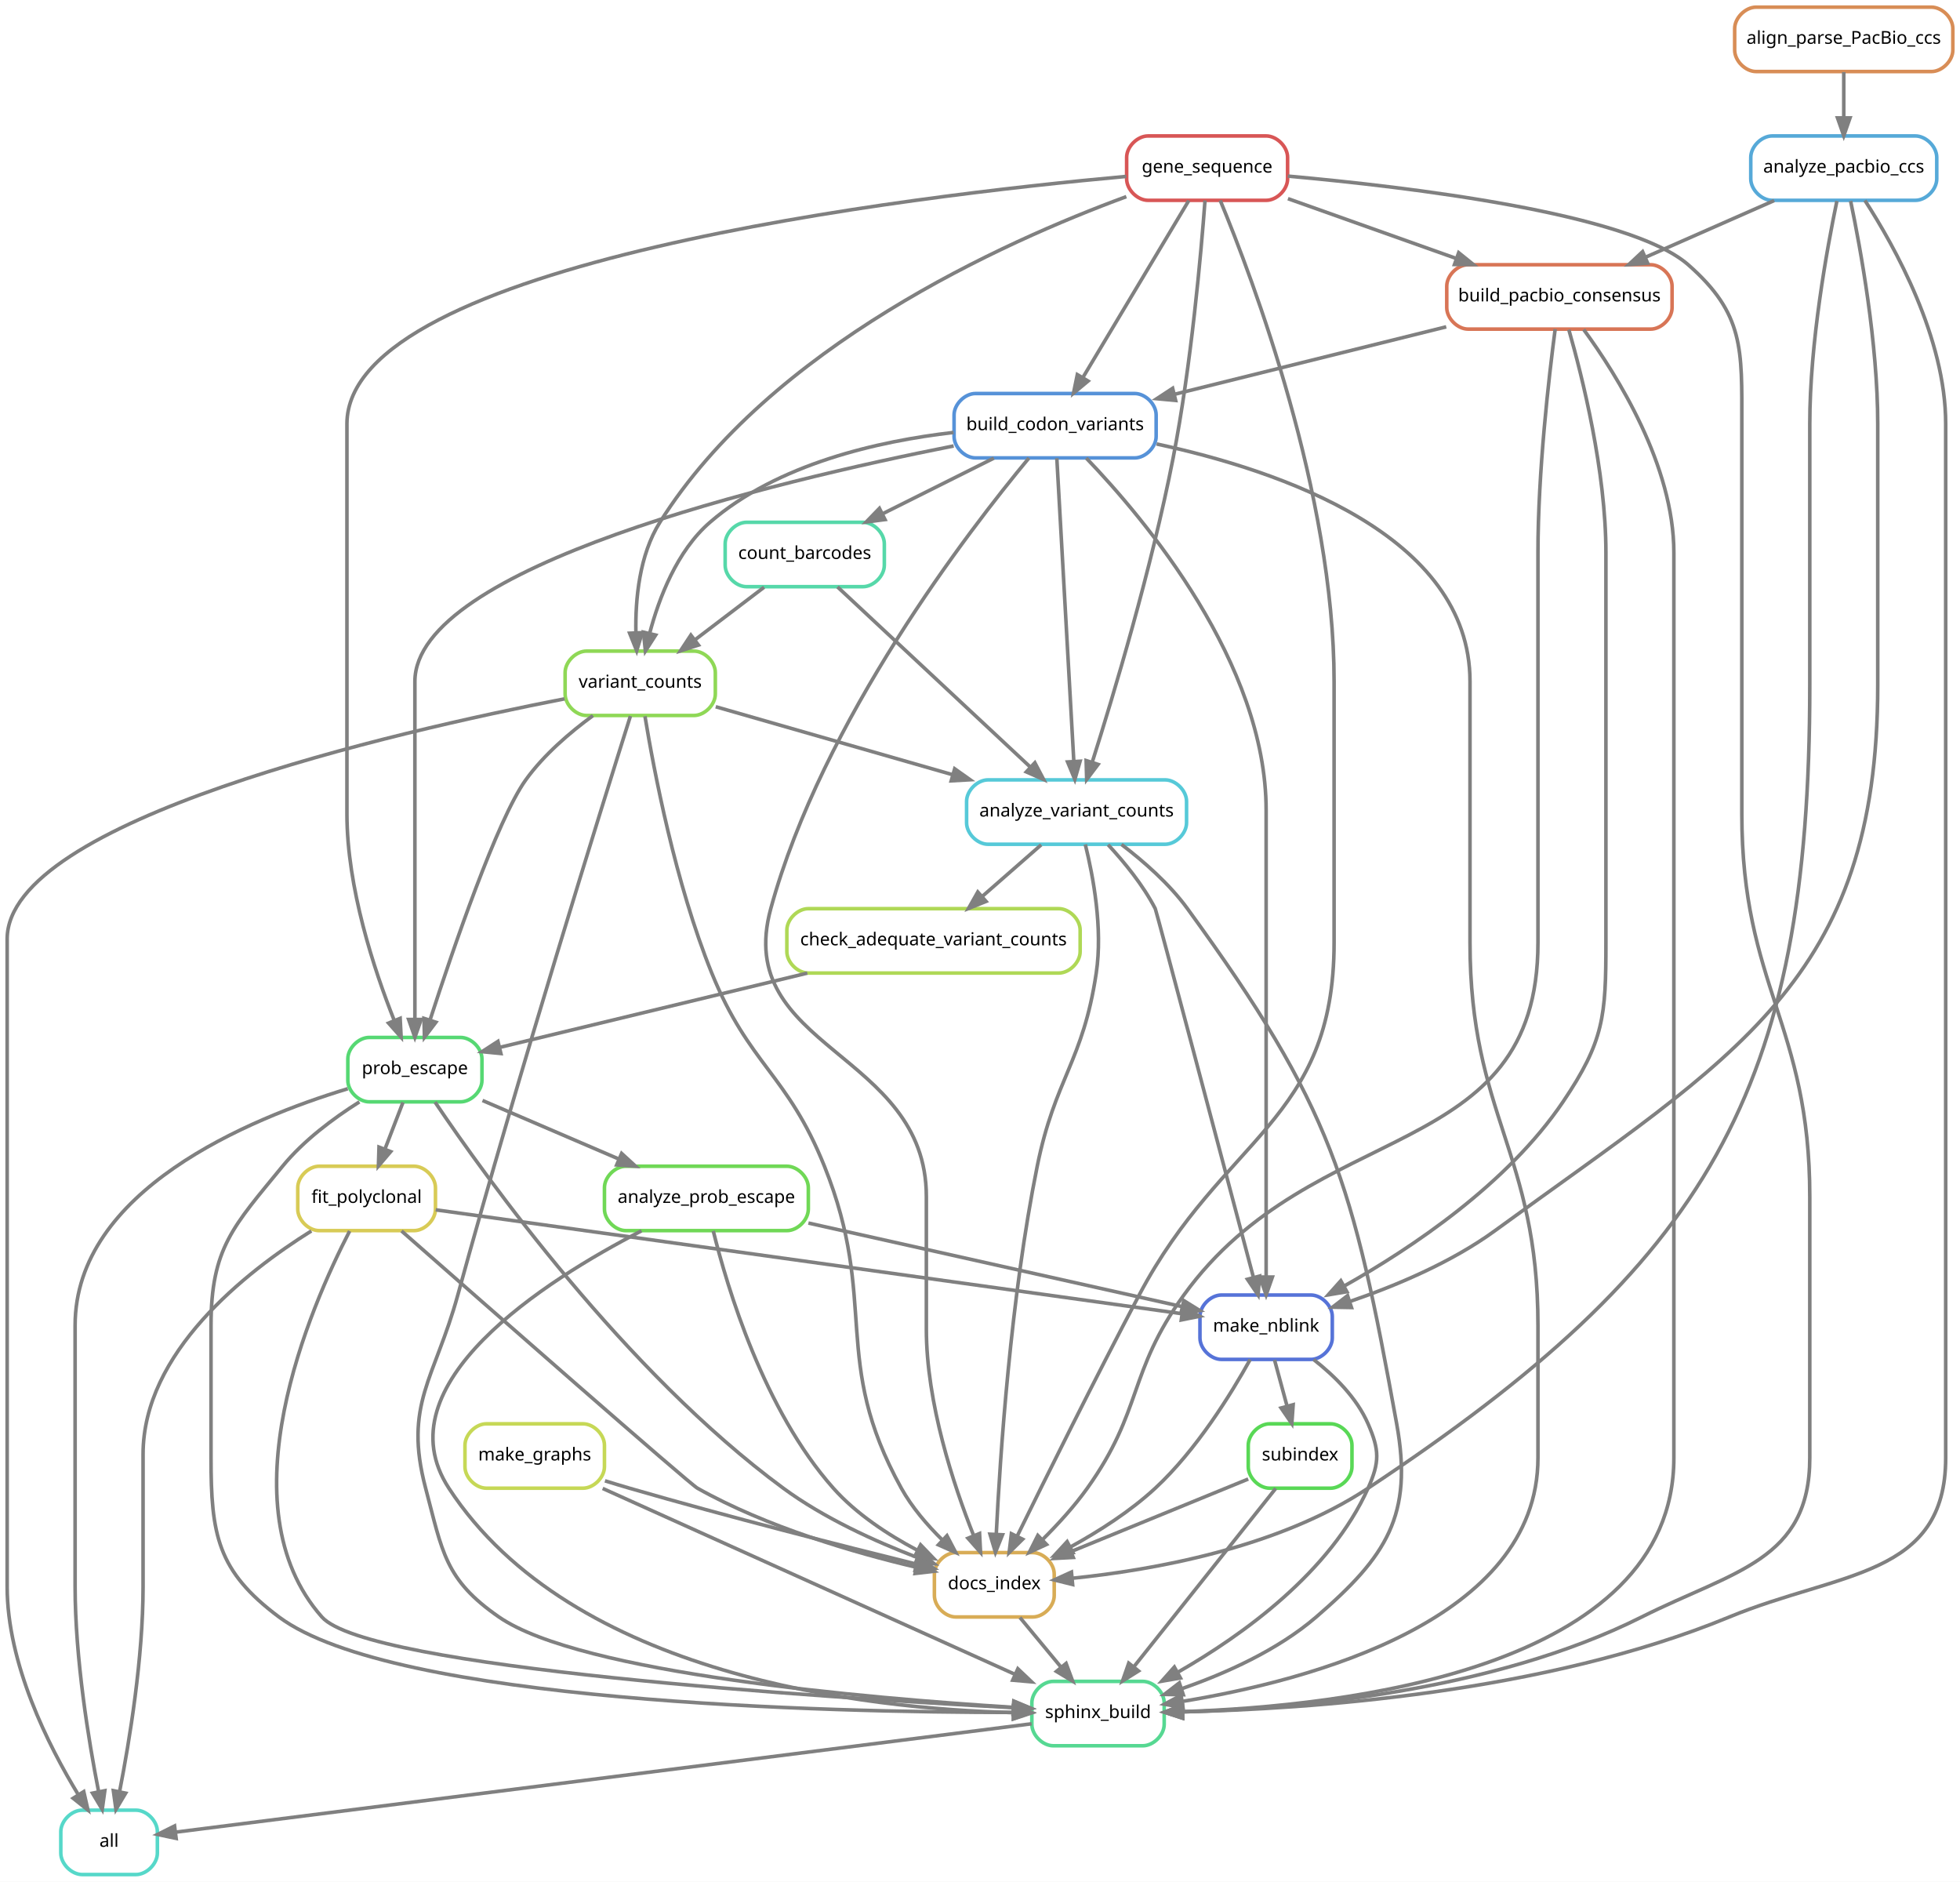
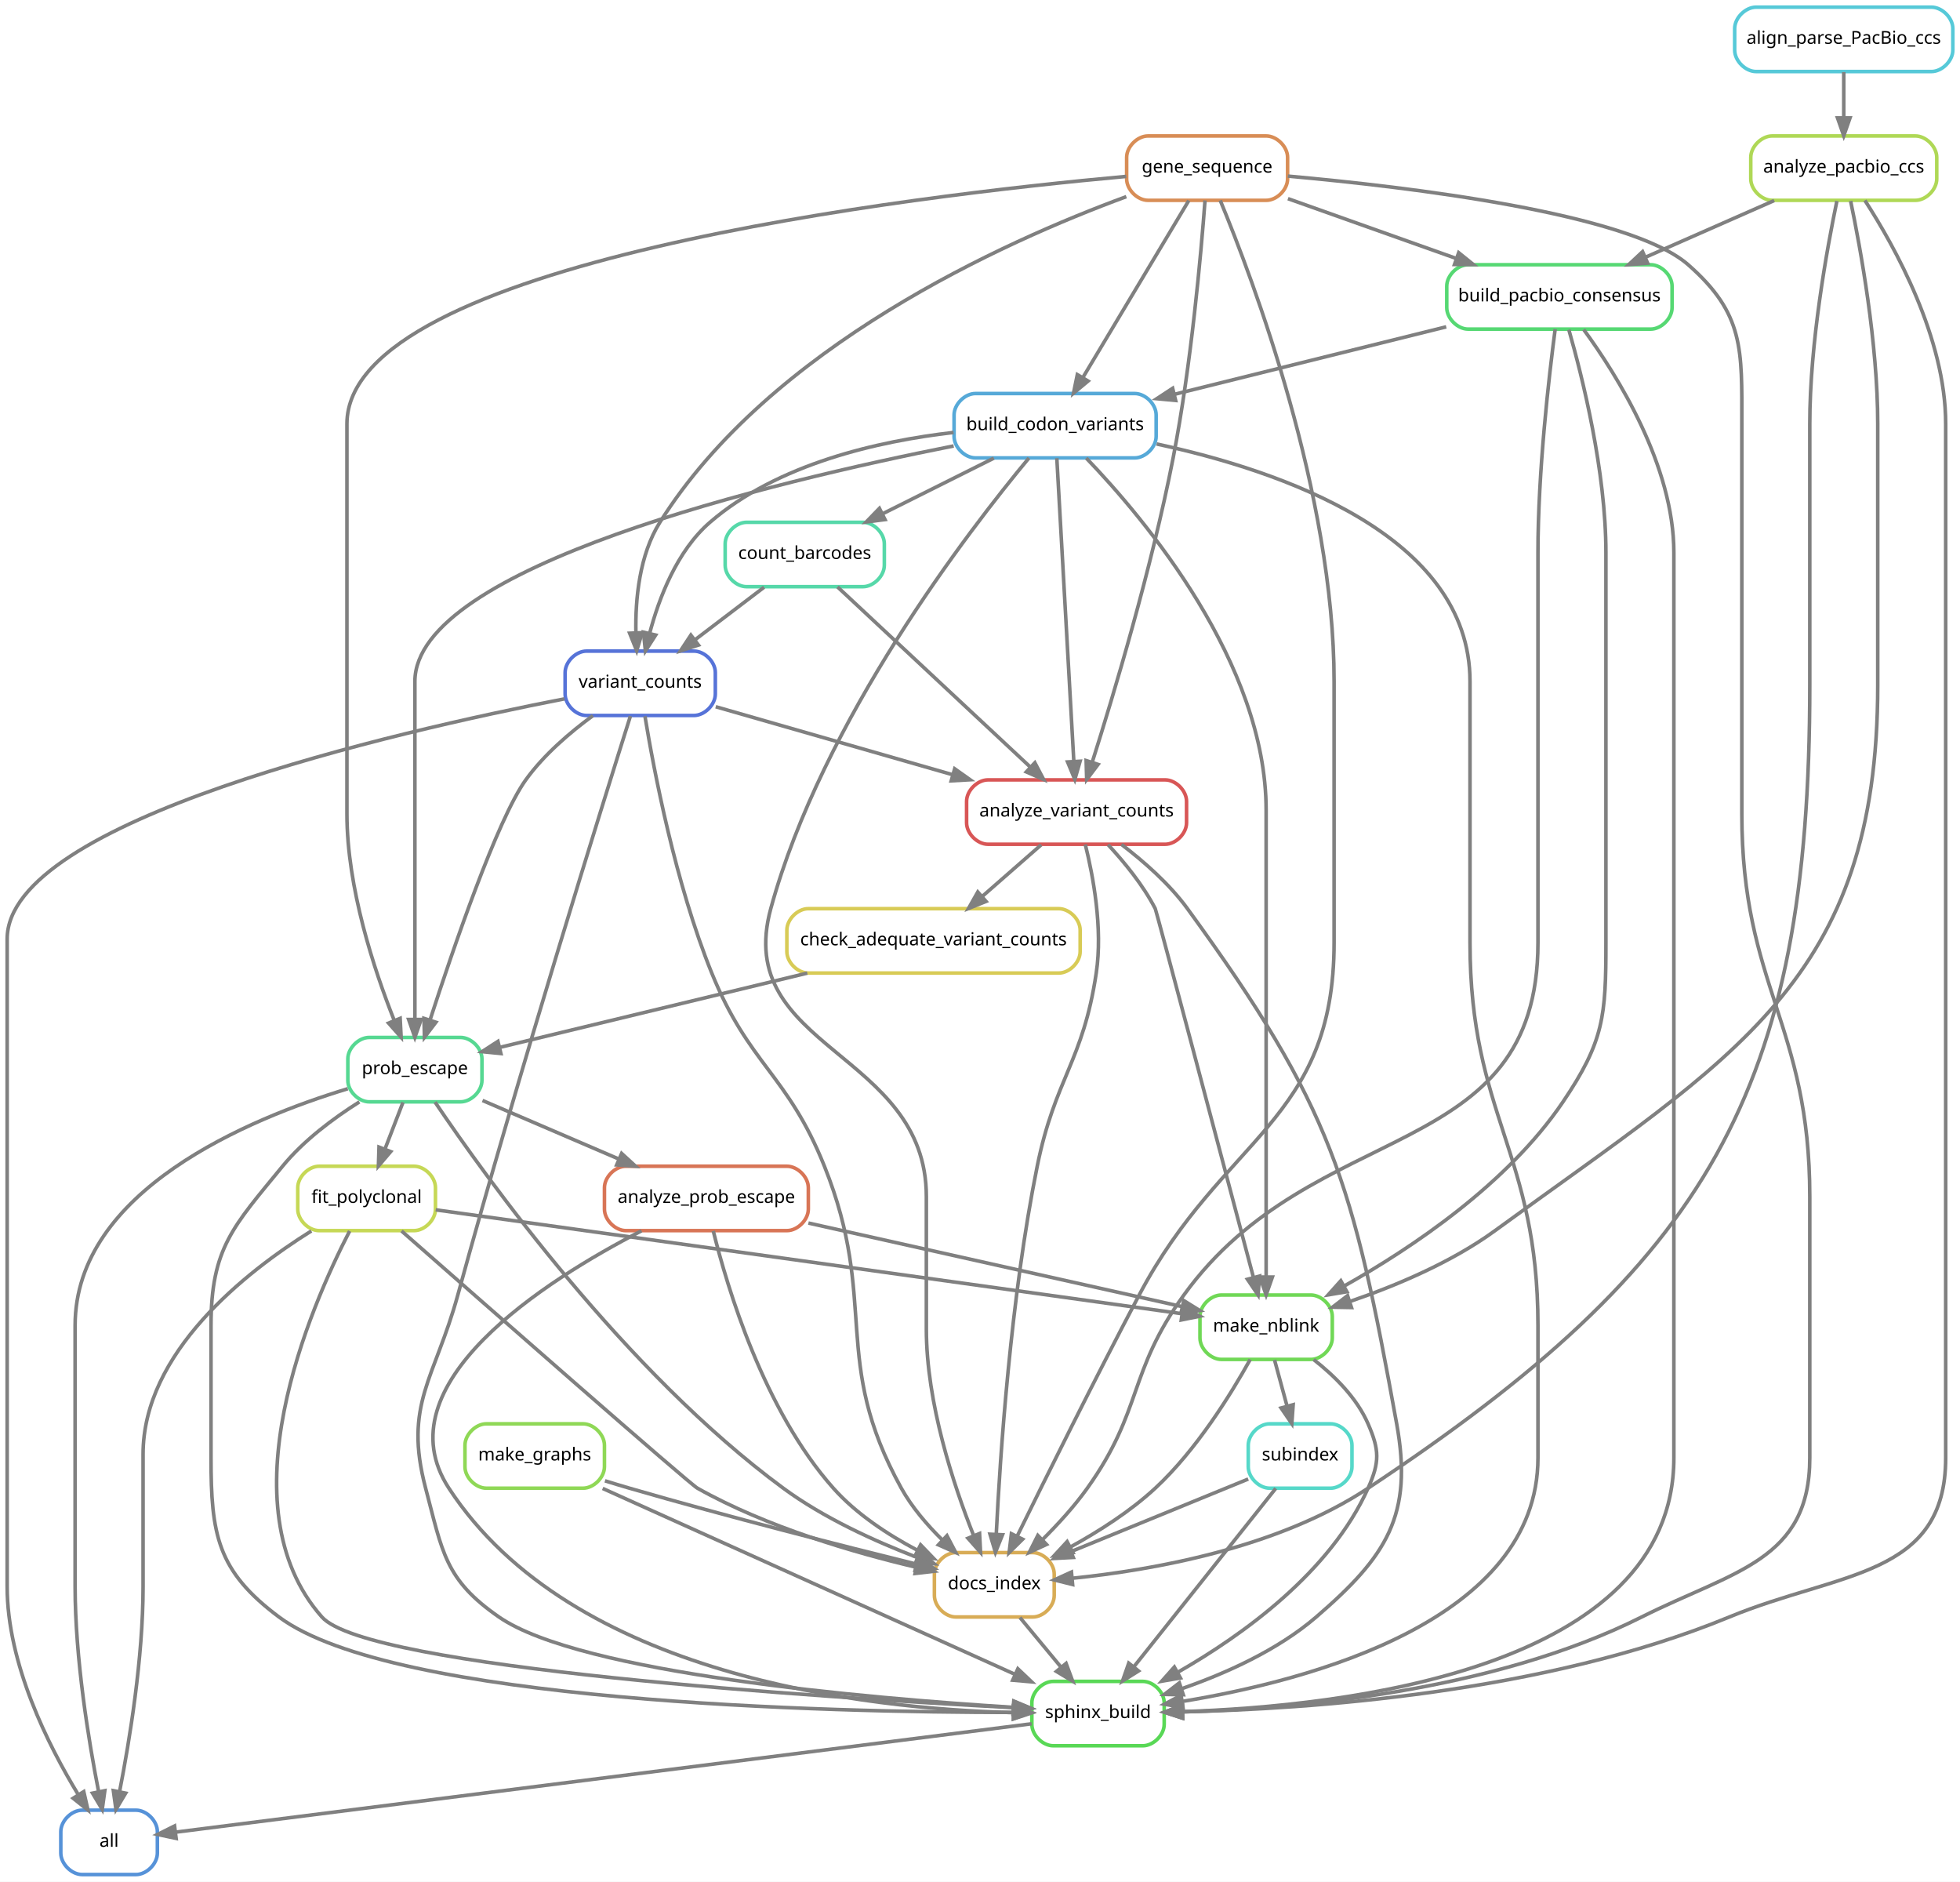
<svg xmlns="http://www.w3.org/2000/svg" width="1096pt" height="1052pt" viewBox="0.00 0.00 1096.00 1052.00">
  <g id="graph0" class="graph" transform="scale(1 1) rotate(0) translate(4 1048)">
    <polygon fill="white" stroke="transparent" points="-4,4 -4,-1048 1092,-1048 1092,4 -4,4" />
    <g id="node1" class="node">
-       <path fill="none" stroke="#56d8c9" stroke-width="2" d="M72,-36C72,-36 42,-36 42,-36 36,-36 30,-30 30,-24 30,-24 30,-12 30,-12 30,-6 36,0 42,0 42,0 72,0 72,0 78,0 84,-6 84,-12 84,-12 84,-24 84,-24 84,-30 78,-36 72,-36" />
+       <path fill="none" stroke="#5692d8" stroke-width="2" d="M72,-36C72,-36 42,-36 42,-36 36,-36 30,-30 30,-24 30,-24 30,-12 30,-12 30,-6 36,0 42,0 42,0 72,0 72,0 78,0 84,-6 84,-12 84,-12 84,-24 84,-24 84,-30 78,-36 72,-36" />
      <text text-anchor="middle" x="57" y="-15.5" font-family="sans" font-size="10.00">all</text>
    </g>
    <g id="node2" class="node">
-       <path fill="none" stroke="#8fd856" stroke-width="2" d="M384,-684C384,-684 324,-684 324,-684 318,-684 312,-678 312,-672 312,-672 312,-660 312,-660 312,-654 318,-648 324,-648 324,-648 384,-648 384,-648 390,-648 396,-654 396,-660 396,-660 396,-672 396,-672 396,-678 390,-684 384,-684" />
+       <path fill="none" stroke="#5673d8" stroke-width="2" d="M384,-684C384,-684 324,-684 324,-684 318,-684 312,-678 312,-672 312,-672 312,-660 312,-660 312,-654 318,-648 324,-648 324,-648 384,-648 384,-648 390,-648 396,-654 396,-660 396,-660 396,-672 396,-672 396,-678 390,-684 384,-684" />
      <text text-anchor="middle" x="354" y="-663.5" font-family="sans" font-size="10.00">variant_counts</text>
    </g>
-     <g id="edge4" class="edge">
+     <g id="edge3" class="edge">
      <path fill="none" stroke="grey" stroke-width="2" d="M311.65,-657.3C217.69,-639.01 0,-589.47 0,-523 0,-523 0,-523 0,-161 0,-117.8 23,-72.19 39.78,-44.66" />
      <polygon fill="grey" stroke="grey" stroke-width="2" points="42.83,-46.37 45.19,-36.04 36.91,-42.65 42.83,-46.37" />
    </g>
    <g id="node9" class="node">
-       <path fill="none" stroke="#56d873" stroke-width="2" d="M253.5,-468C253.5,-468 202.5,-468 202.5,-468 196.5,-468 190.5,-462 190.5,-456 190.5,-456 190.5,-444 190.5,-444 190.5,-438 196.5,-432 202.5,-432 202.5,-432 253.5,-432 253.5,-432 259.5,-432 265.5,-438 265.5,-444 265.5,-444 265.5,-456 265.5,-456 265.5,-462 259.5,-468 253.5,-468" />
+       <path fill="none" stroke="#56d892" stroke-width="2" d="M253.5,-468C253.5,-468 202.5,-468 202.5,-468 196.5,-468 190.5,-462 190.5,-456 190.5,-456 190.5,-444 190.5,-444 190.5,-438 196.5,-432 202.5,-432 202.5,-432 253.5,-432 253.5,-432 259.5,-432 265.5,-438 265.5,-444 265.5,-444 265.5,-456 265.5,-456 265.5,-462 259.5,-468 253.5,-468" />
      <text text-anchor="middle" x="228" y="-447.5" font-family="sans" font-size="10.00">prob_escape</text>
    </g>
-     <g id="edge17" class="edge">
+     <g id="edge16" class="edge">
      <path fill="none" stroke="grey" stroke-width="2" d="M327.56,-647.92C314.8,-638.58 300.11,-626.06 290,-612 274.04,-589.8 249.3,-517.35 236.43,-477.64" />
      <polygon fill="grey" stroke="grey" stroke-width="2" points="239.75,-476.51 233.35,-468.07 233.08,-478.66 239.75,-476.51" />
    </g>
    <g id="node11" class="node">
-       <path fill="none" stroke="#56c9d8" stroke-width="2" d="M647.5,-612C647.5,-612 548.5,-612 548.5,-612 542.5,-612 536.5,-606 536.5,-600 536.5,-600 536.5,-588 536.5,-588 536.5,-582 542.5,-576 548.5,-576 548.5,-576 647.5,-576 647.5,-576 653.5,-576 659.5,-582 659.5,-588 659.5,-588 659.5,-600 659.5,-600 659.5,-606 653.5,-612 647.5,-612" />
+       <path fill="none" stroke="#d85656" stroke-width="2" d="M647.5,-612C647.5,-612 548.5,-612 548.5,-612 542.5,-612 536.5,-606 536.5,-600 536.5,-600 536.5,-588 536.5,-588 536.5,-582 542.5,-576 548.5,-576 548.5,-576 647.5,-576 647.5,-576 653.5,-576 659.5,-582 659.5,-588 659.5,-588 659.5,-600 659.5,-600 659.5,-606 653.5,-612 647.5,-612" />
      <text text-anchor="middle" x="598" y="-591.5" font-family="sans" font-size="10.00">analyze_variant_counts</text>
    </g>
-     <g id="edge22" class="edge">
+     <g id="edge21" class="edge">
      <path fill="none" stroke="grey" stroke-width="2" d="M396.22,-652.89C432.67,-642.43 486.02,-627.12 528.72,-614.88" />
      <polygon fill="grey" stroke="grey" stroke-width="2" points="529.84,-618.2 538.49,-612.07 527.91,-611.47 529.84,-618.2" />
    </g>
    <g id="node13" class="node">
-       <path fill="none" stroke="#56d892" stroke-width="2" d="M635,-108C635,-108 585,-108 585,-108 579,-108 573,-102 573,-96 573,-96 573,-84 573,-84 573,-78 579,-72 585,-72 585,-72 635,-72 635,-72 641,-72 647,-78 647,-84 647,-84 647,-96 647,-96 647,-102 641,-108 635,-108" />
+       <path fill="none" stroke="#59d856" stroke-width="2" d="M635,-108C635,-108 585,-108 585,-108 579,-108 573,-102 573,-96 573,-96 573,-84 573,-84 573,-78 579,-72 585,-72 585,-72 635,-72 635,-72 641,-72 647,-78 647,-84 647,-84 647,-96 647,-96 647,-102 641,-108 635,-108" />
      <text text-anchor="middle" x="610" y="-87.5" font-family="sans" font-size="10.00">sphinx_build</text>
    </g>
-     <g id="edge30" class="edge">
+     <g id="edge36" class="edge">
      <path fill="none" stroke="grey" stroke-width="2" d="M348.52,-647.69C332.76,-597.72 286.26,-448.84 252,-324 239.12,-277.07 221.55,-263.04 234,-216 243.43,-180.4 244.71,-164.95 275,-144 320.71,-112.39 481.17,-98.58 562.29,-93.51" />
      <polygon fill="grey" stroke="grey" stroke-width="2" points="562.94,-96.97 572.71,-92.87 562.52,-89.98 562.94,-96.97" />
    </g>
    <g id="node18" class="node">
      <path fill="none" stroke="#d8ac56" stroke-width="2" d="M573.5,-180C573.5,-180 530.5,-180 530.5,-180 524.5,-180 518.5,-174 518.5,-168 518.5,-168 518.5,-156 518.5,-156 518.5,-150 524.5,-144 530.5,-144 530.5,-144 573.5,-144 573.5,-144 579.5,-144 585.5,-150 585.5,-156 585.5,-156 585.5,-168 585.5,-168 585.5,-174 579.5,-180 573.5,-180" />
      <text text-anchor="middle" x="552" y="-159.5" font-family="sans" font-size="10.00">docs_index</text>
    </g>
-     <g id="edge50" class="edge">
+     <g id="edge56" class="edge">
      <path fill="none" stroke="grey" stroke-width="2" d="M356.65,-647.57C361.6,-617.48 373.63,-554.17 394,-504 414.91,-452.51 436.32,-447.58 457,-396 487.61,-319.66 460.19,-287.98 500,-216 505.89,-205.36 514.5,-195.36 523.03,-186.98" />
      <polygon fill="grey" stroke="grey" stroke-width="2" points="525.52,-189.44 530.43,-180.05 520.74,-184.33 525.52,-189.44" />
    </g>
    <g id="node3" class="node">
      <path fill="none" stroke="#56d8a9" stroke-width="2" d="M478.5,-756C478.5,-756 413.5,-756 413.5,-756 407.5,-756 401.5,-750 401.5,-744 401.5,-744 401.5,-732 401.5,-732 401.5,-726 407.5,-720 413.5,-720 413.5,-720 478.5,-720 478.5,-720 484.5,-720 490.5,-726 490.5,-732 490.5,-732 490.5,-744 490.5,-744 490.5,-750 484.5,-756 478.5,-756" />
      <text text-anchor="middle" x="446" y="-735.5" font-family="sans" font-size="10.00">count_barcodes</text>
    </g>
-     <g id="edge6" class="edge">
+     <g id="edge5" class="edge">
      <path fill="none" stroke="grey" stroke-width="2" d="M423.26,-719.7C411.56,-710.8 397.14,-699.82 384.49,-690.2" />
      <polygon fill="grey" stroke="grey" stroke-width="2" points="386.56,-687.37 376.48,-684.1 382.32,-692.94 386.56,-687.37" />
    </g>
-     <g id="edge21" class="edge">
+     <g id="edge19" class="edge">
      <path fill="none" stroke="grey" stroke-width="2" d="M464.33,-719.87C491.27,-694.71 541.64,-647.65 572.27,-619.04" />
      <polygon fill="grey" stroke="grey" stroke-width="2" points="574.68,-621.57 579.6,-612.19 569.9,-616.46 574.68,-621.57" />
    </g>
    <g id="node4" class="node">
-       <path fill="none" stroke="#5692d8" stroke-width="2" d="M630.5,-828C630.5,-828 541.5,-828 541.5,-828 535.5,-828 529.5,-822 529.5,-816 529.5,-816 529.5,-804 529.5,-804 529.5,-798 535.5,-792 541.5,-792 541.5,-792 630.5,-792 630.5,-792 636.5,-792 642.5,-798 642.5,-804 642.5,-804 642.5,-816 642.5,-816 642.5,-822 636.5,-828 630.5,-828" />
+       <path fill="none" stroke="#56a9d8" stroke-width="2" d="M630.5,-828C630.5,-828 541.5,-828 541.5,-828 535.5,-828 529.5,-822 529.5,-816 529.5,-816 529.5,-804 529.5,-804 529.5,-798 535.5,-792 541.5,-792 541.5,-792 630.5,-792 630.5,-792 636.5,-792 642.5,-798 642.5,-804 642.5,-804 642.5,-816 642.5,-816 642.5,-822 636.5,-828 630.5,-828" />
      <text text-anchor="middle" x="586" y="-807.5" font-family="sans" font-size="10.00">build_codon_variants</text>
    </g>
    <g id="edge7" class="edge">
      <path fill="none" stroke="grey" stroke-width="2" d="M529.23,-806.23C487.19,-801.4 430.85,-788.73 393,-756 374.53,-740.03 364.47,-713.66 359.23,-693.76" />
      <polygon fill="grey" stroke="grey" stroke-width="2" points="362.63,-692.95 356.9,-684.03 355.82,-694.57 362.63,-692.95" />
    </g>
    <g id="edge8" class="edge">
      <path fill="none" stroke="grey" stroke-width="2" d="M551.75,-791.88C532.94,-782.47 509.42,-770.71 489.33,-760.67" />
      <polygon fill="grey" stroke="grey" stroke-width="2" points="490.89,-757.53 480.38,-756.19 487.76,-763.79 490.89,-757.53" />
    </g>
-     <g id="edge15" class="edge">
+     <g id="edge17" class="edge">
      <path fill="none" stroke="grey" stroke-width="2" d="M529.27,-798.69C428.33,-778.72 228,-731.02 228,-667 228,-667 228,-667 228,-593 228,-553 228,-506.65 228,-478.08" />
      <polygon fill="grey" stroke="grey" stroke-width="2" points="231.5,-478.05 228,-468.05 224.5,-478.05 231.5,-478.05" />
    </g>
-     <g id="edge19" class="edge">
+     <g id="edge22" class="edge">
      <path fill="none" stroke="grey" stroke-width="2" d="M586.96,-791.85C589.04,-754.83 593.95,-667.18 596.46,-622.39" />
      <polygon fill="grey" stroke="grey" stroke-width="2" points="599.97,-622.41 597.03,-612.23 592.98,-622.02 599.97,-622.41" />
    </g>
    <g id="edge35" class="edge">
      <path fill="none" stroke="grey" stroke-width="2" d="M642.75,-799.79C711.44,-785.03 818,-748.93 818,-667 818,-667 818,-667 818,-521 818,-424.4 856,-403.6 856,-307 856,-307 856,-307 856,-233 856,-142.17 728.65,-108.53 657.21,-96.81" />
      <polygon fill="grey" stroke="grey" stroke-width="2" points="657.51,-93.32 647.1,-95.24 656.44,-100.23 657.51,-93.32" />
    </g>
    <g id="node16" class="node">
-       <path fill="none" stroke="#5673d8" stroke-width="2" d="M729,-324C729,-324 679,-324 679,-324 673,-324 667,-318 667,-312 667,-312 667,-300 667,-300 667,-294 673,-288 679,-288 679,-288 729,-288 729,-288 735,-288 741,-294 741,-300 741,-300 741,-312 741,-312 741,-318 735,-324 729,-324" />
+       <path fill="none" stroke="#70d856" stroke-width="2" d="M729,-324C729,-324 679,-324 679,-324 673,-324 667,-318 667,-312 667,-312 667,-300 667,-300 667,-294 673,-288 679,-288 679,-288 729,-288 729,-288 735,-288 741,-294 741,-300 741,-300 741,-312 741,-312 741,-318 735,-324 729,-324" />
      <text text-anchor="middle" x="704" y="-303.5" font-family="sans" font-size="10.00">make_nblink</text>
    </g>
    <g id="edge44" class="edge">
      <path fill="none" stroke="grey" stroke-width="2" d="M603.41,-791.91C636.23,-757.76 704,-677.31 704,-595 704,-595 704,-595 704,-449 704,-409 704,-362.65 704,-334.08" />
      <polygon fill="grey" stroke="grey" stroke-width="2" points="707.5,-334.05 704,-324.05 700.5,-334.05 707.5,-334.05" />
    </g>
    <g id="edge55" class="edge">
      <path fill="none" stroke="grey" stroke-width="2" d="M571.37,-791.95C537.78,-751.55 455.83,-645.44 427,-540 405.55,-461.55 514,-460.33 514,-379 514,-379 514,-379 514,-305 514,-263.63 529.23,-217.72 540.41,-189.61" />
      <polygon fill="grey" stroke="grey" stroke-width="2" points="543.76,-190.67 544.31,-180.09 537.28,-188.02 543.76,-190.67" />
    </g>
    <g id="node5" class="node">
-       <path fill="none" stroke="#d87556" stroke-width="2" d="M919,-900C919,-900 817,-900 817,-900 811,-900 805,-894 805,-888 805,-888 805,-876 805,-876 805,-870 811,-864 817,-864 817,-864 919,-864 919,-864 925,-864 931,-870 931,-876 931,-876 931,-888 931,-888 931,-894 925,-900 919,-900" />
+       <path fill="none" stroke="#56d873" stroke-width="2" d="M919,-900C919,-900 817,-900 817,-900 811,-900 805,-894 805,-888 805,-888 805,-876 805,-876 805,-870 811,-864 817,-864 817,-864 919,-864 919,-864 925,-864 931,-870 931,-876 931,-876 931,-888 931,-888 931,-894 925,-900 919,-900" />
      <text text-anchor="middle" x="868" y="-879.5" font-family="sans" font-size="10.00">build_pacbio_consensus</text>
    </g>
-     <g id="edge9" class="edge">
+     <g id="edge10" class="edge">
      <path fill="none" stroke="grey" stroke-width="2" d="M804.71,-865.29C759.48,-854.06 698.72,-838.98 652.73,-827.56" />
      <polygon fill="grey" stroke="grey" stroke-width="2" points="653.4,-824.12 642.85,-825.11 651.72,-830.92 653.4,-824.12" />
    </g>
-     <g id="edge25" class="edge">
+     <g id="edge32" class="edge">
      <path fill="none" stroke="grey" stroke-width="2" d="M881.57,-863.76C900.36,-838.1 932,-787.67 932,-739 932,-739 932,-739 932,-233 932,-114.43 746.96,-94.03 657.42,-91.09" />
      <polygon fill="grey" stroke="grey" stroke-width="2" points="657.34,-87.59 647.25,-90.82 657.16,-94.59 657.34,-87.59" />
    </g>
-     <g id="edge39" class="edge">
+     <g id="edge43" class="edge">
      <path fill="none" stroke="grey" stroke-width="2" d="M873.26,-863.7C880.86,-837.14 894,-784.61 894,-739 894,-739 894,-739 894,-521 894,-480.03 892.94,-465.94 870,-432 838.95,-386.07 785.36,-350.24 747.48,-328.93" />
      <polygon fill="grey" stroke="grey" stroke-width="2" points="749.14,-325.85 738.69,-324.09 745.76,-331.98 749.14,-325.85" />
    </g>
-     <g id="edge46" class="edge">
+     <g id="edge52" class="edge">
      <path fill="none" stroke="grey" stroke-width="2" d="M865.63,-863.99C862.13,-837.38 856,-784.28 856,-739 856,-739 856,-739 856,-521 856,-396.86 730.71,-424.61 658,-324 626.57,-280.5 635.17,-259.68 604,-216 596.76,-205.86 587.57,-195.81 578.94,-187.24" />
      <polygon fill="grey" stroke="grey" stroke-width="2" points="581.19,-184.55 571.56,-180.13 576.33,-189.59 581.19,-184.55" />
    </g>
    <g id="node6" class="node">
-       <path fill="none" stroke="#56a9d8" stroke-width="2" d="M1067,-972C1067,-972 987,-972 987,-972 981,-972 975,-966 975,-960 975,-960 975,-948 975,-948 975,-942 981,-936 987,-936 987,-936 1067,-936 1067,-936 1073,-936 1079,-942 1079,-948 1079,-948 1079,-960 1079,-960 1079,-966 1073,-972 1067,-972" />
+       <path fill="none" stroke="#afd856" stroke-width="2" d="M1067,-972C1067,-972 987,-972 987,-972 981,-972 975,-966 975,-960 975,-960 975,-948 975,-948 975,-942 981,-936 987,-936 987,-936 1067,-936 1067,-936 1073,-936 1079,-942 1079,-948 1079,-948 1079,-960 1079,-960 1079,-966 1073,-972 1067,-972" />
      <text text-anchor="middle" x="1027" y="-951.5" font-family="sans" font-size="10.00">analyze_pacbio_ccs</text>
    </g>
-     <g id="edge11" class="edge">
+     <g id="edge12" class="edge">
      <path fill="none" stroke="grey" stroke-width="2" d="M988.1,-935.88C966.37,-926.31 939.1,-914.3 916.04,-904.15" />
      <polygon fill="grey" stroke="grey" stroke-width="2" points="917.33,-900.89 906.77,-900.07 914.51,-907.3 917.33,-900.89" />
    </g>
-     <g id="edge34" class="edge">
+     <g id="edge29" class="edge">
      <path fill="none" stroke="grey" stroke-width="2" d="M1038.81,-935.96C1055.51,-910.16 1084,-859.08 1084,-811 1084,-811 1084,-811 1084,-233 1084,-166.24 1024.7,-169.48 963,-144 859.75,-101.37 726.9,-92.49 657.31,-90.98" />
      <polygon fill="grey" stroke="grey" stroke-width="2" points="657.17,-87.47 647.11,-90.8 657.05,-94.47 657.17,-87.47" />
    </g>
-     <g id="edge43" class="edge">
+     <g id="edge42" class="edge">
      <path fill="none" stroke="grey" stroke-width="2" d="M1030.84,-935.61C1036.4,-908.94 1046,-856.27 1046,-811 1046,-811 1046,-811 1046,-665 1046,-499.41 965.78,-457.59 832,-360 807.64,-342.23 776.45,-329.16 750.95,-320.44" />
      <polygon fill="grey" stroke="grey" stroke-width="2" points="751.72,-317.01 741.13,-317.2 749.53,-323.65 751.72,-317.01" />
    </g>
-     <g id="edge54" class="edge">
+     <g id="edge49" class="edge">
      <path fill="none" stroke="grey" stroke-width="2" d="M1023.16,-935.61C1017.6,-908.94 1008,-856.27 1008,-811 1008,-811 1008,-811 1008,-665 1008,-437.24 950.81,-341.88 761,-216 710.5,-182.51 640.29,-170.18 595.49,-165.64" />
      <polygon fill="grey" stroke="grey" stroke-width="2" points="595.79,-162.15 585.51,-164.72 595.14,-169.12 595.79,-162.15" />
    </g>
    <g id="node7" class="node">
-       <path fill="none" stroke="#d88d56" stroke-width="2" d="M1076,-1044C1076,-1044 978,-1044 978,-1044 972,-1044 966,-1038 966,-1032 966,-1032 966,-1020 966,-1020 966,-1014 972,-1008 978,-1008 978,-1008 1076,-1008 1076,-1008 1082,-1008 1088,-1014 1088,-1020 1088,-1020 1088,-1032 1088,-1032 1088,-1038 1082,-1044 1076,-1044" />
+       <path fill="none" stroke="#56c9d8" stroke-width="2" d="M1076,-1044C1076,-1044 978,-1044 978,-1044 972,-1044 966,-1038 966,-1032 966,-1032 966,-1020 966,-1020 966,-1014 972,-1008 978,-1008 978,-1008 1076,-1008 1076,-1008 1082,-1008 1088,-1014 1088,-1020 1088,-1020 1088,-1032 1088,-1032 1088,-1038 1082,-1044 1076,-1044" />
      <text text-anchor="middle" x="1027" y="-1023.5" font-family="sans" font-size="10.00">align_parse_PacBio_ccs</text>
    </g>
    <g id="edge13" class="edge">
      <path fill="none" stroke="grey" stroke-width="2" d="M1027,-1007.7C1027,-999.98 1027,-990.71 1027,-982.11" />
      <polygon fill="grey" stroke="grey" stroke-width="2" points="1030.5,-982.1 1027,-972.1 1023.5,-982.1 1030.5,-982.1" />
    </g>
    <g id="node8" class="node">
-       <path fill="none" stroke="#d85656" stroke-width="2" d="M704,-972C704,-972 638,-972 638,-972 632,-972 626,-966 626,-960 626,-960 626,-948 626,-948 626,-942 632,-936 638,-936 638,-936 704,-936 704,-936 710,-936 716,-942 716,-948 716,-948 716,-960 716,-960 716,-966 710,-972 704,-972" />
+       <path fill="none" stroke="#d88d56" stroke-width="2" d="M704,-972C704,-972 638,-972 638,-972 632,-972 626,-966 626,-960 626,-960 626,-948 626,-948 626,-942 632,-936 638,-936 638,-936 704,-936 704,-936 710,-936 716,-942 716,-948 716,-948 716,-960 716,-960 716,-966 710,-972 704,-972" />
      <text text-anchor="middle" x="671" y="-951.5" font-family="sans" font-size="10.00">gene_sequence</text>
    </g>
-     <g id="edge5" class="edge">
+     <g id="edge6" class="edge">
      <path fill="none" stroke="grey" stroke-width="2" d="M625.83,-938.07C556.8,-912.67 426.59,-854.04 365,-756 353.51,-737.71 351.24,-713.09 351.58,-694.39" />
      <polygon fill="grey" stroke="grey" stroke-width="2" points="355.08,-694.29 352.03,-684.15 348.09,-693.99 355.08,-694.29" />
    </g>
-     <g id="edge10" class="edge">
+     <g id="edge9" class="edge">
      <path fill="none" stroke="grey" stroke-width="2" d="M660.75,-935.87C646.01,-911.24 618.71,-865.64 601.49,-836.88" />
      <polygon fill="grey" stroke="grey" stroke-width="2" points="604.43,-834.97 596.29,-828.19 598.42,-838.57 604.43,-834.97" />
    </g>
-     <g id="edge12" class="edge">
+     <g id="edge11" class="edge">
      <path fill="none" stroke="grey" stroke-width="2" d="M716.2,-936.94C744.18,-927 780.38,-914.14 810.4,-903.47" />
      <polygon fill="grey" stroke="grey" stroke-width="2" points="811.67,-906.73 819.92,-900.08 809.32,-900.13 811.67,-906.73" />
    </g>
    <g id="edge14" class="edge">
      <path fill="none" stroke="grey" stroke-width="2" d="M625.75,-949.37C506.01,-938.52 190,-901.34 190,-811 190,-811 190,-811 190,-593 190,-551.63 205.23,-505.72 216.41,-477.61" />
      <polygon fill="grey" stroke="grey" stroke-width="2" points="219.76,-478.67 220.31,-468.09 213.28,-476.02 219.76,-478.67" />
    </g>
    <g id="edge20" class="edge">
      <path fill="none" stroke="grey" stroke-width="2" d="M669.83,-935.95C667.62,-906.42 662.12,-843.94 652,-792 639.97,-730.28 618.7,-659.54 606.76,-621.89" />
      <polygon fill="grey" stroke="grey" stroke-width="2" points="610.03,-620.64 603.65,-612.19 603.36,-622.78 610.03,-620.64" />
    </g>
-     <g id="edge24" class="edge">
+     <g id="edge26" class="edge">
      <path fill="none" stroke="grey" stroke-width="2" d="M716.16,-949.54C783.87,-943.46 907.26,-928.72 940,-900 971.38,-872.47 970,-852.74 970,-811 970,-811 970,-811 970,-593 970,-496.4 1008,-475.6 1008,-379 1008,-379 1008,-379 1008,-233 1008,-175.47 965.42,-169.82 914,-144 830.5,-102.07 719.67,-92.67 657.51,-90.94" />
      <polygon fill="grey" stroke="grey" stroke-width="2" points="657.3,-87.44 647.22,-90.71 657.14,-94.44 657.3,-87.44" />
    </g>
-     <g id="edge45" class="edge">
+     <g id="edge47" class="edge">
      <path fill="none" stroke="grey" stroke-width="2" d="M678.33,-935.96C696.47,-892.18 742,-771.88 742,-667 742,-667 742,-667 742,-521 742,-420.94 679.72,-412.49 633,-324 608.11,-276.86 580.47,-221.15 564.77,-189.16" />
      <polygon fill="grey" stroke="grey" stroke-width="2" points="567.84,-187.47 560.3,-180.03 561.55,-190.55 567.84,-187.47" />
    </g>
-     <g id="edge1" class="edge">
+     <g id="edge4" class="edge">
      <path fill="none" stroke="grey" stroke-width="2" d="M190.46,-439.33C135.09,-422.54 38,-382.36 38,-307 38,-307 38,-307 38,-161 38,-120.86 45.55,-74.9 51.13,-46.4" />
      <polygon fill="grey" stroke="grey" stroke-width="2" points="54.61,-46.88 53.16,-36.39 47.74,-45.5 54.61,-46.88" />
    </g>
    <g id="node12" class="node">
-       <path fill="none" stroke="#d8cb56" stroke-width="2" d="M227.5,-396C227.5,-396 174.5,-396 174.5,-396 168.5,-396 162.5,-390 162.5,-384 162.5,-384 162.5,-372 162.5,-372 162.5,-366 168.5,-360 174.5,-360 174.5,-360 227.5,-360 227.5,-360 233.5,-360 239.5,-366 239.5,-372 239.5,-372 239.5,-384 239.5,-384 239.5,-390 233.5,-396 227.5,-396" />
+       <path fill="none" stroke="#c6d856" stroke-width="2" d="M227.5,-396C227.5,-396 174.5,-396 174.5,-396 168.5,-396 162.5,-390 162.5,-384 162.5,-384 162.5,-372 162.5,-372 162.5,-366 168.5,-360 174.5,-360 174.5,-360 227.5,-360 227.5,-360 233.5,-360 239.5,-366 239.5,-372 239.5,-372 239.5,-384 239.5,-384 239.5,-390 233.5,-396 227.5,-396" />
      <text text-anchor="middle" x="201" y="-375.5" font-family="sans" font-size="10.00">fit_polyclonal</text>
    </g>
    <g id="edge23" class="edge">
      <path fill="none" stroke="grey" stroke-width="2" d="M221.33,-431.7C218.29,-423.81 214.62,-414.3 211.24,-405.55" />
      <polygon fill="grey" stroke="grey" stroke-width="2" points="214.46,-404.17 207.6,-396.1 207.93,-406.69 214.46,-404.17" />
    </g>
-     <g id="edge32" class="edge">
+     <g id="edge33" class="edge">
      <path fill="none" stroke="grey" stroke-width="2" d="M196.97,-431.98C182.45,-422.82 165.81,-410.43 154,-396 126.54,-362.44 114,-350.37 114,-307 114,-307 114,-307 114,-233 114,-189.99 117.53,-169.73 152,-144 216.03,-96.2 458.74,-90.72 562.49,-90.63" />
      <polygon fill="grey" stroke="grey" stroke-width="2" points="562.68,-94.13 572.68,-90.63 562.68,-87.13 562.68,-94.13" />
    </g>
    <g id="node14" class="node">
-       <path fill="none" stroke="#70d856" stroke-width="2" d="M436,-396C436,-396 346,-396 346,-396 340,-396 334,-390 334,-384 334,-384 334,-372 334,-372 334,-366 340,-360 346,-360 346,-360 436,-360 436,-360 442,-360 448,-366 448,-372 448,-372 448,-384 448,-384 448,-390 442,-396 436,-396" />
+       <path fill="none" stroke="#d87556" stroke-width="2" d="M436,-396C436,-396 346,-396 346,-396 340,-396 334,-390 334,-384 334,-384 334,-372 334,-372 334,-366 340,-360 346,-360 346,-360 436,-360 436,-360 442,-360 448,-366 448,-372 448,-372 448,-384 448,-384 448,-390 442,-396 436,-396" />
      <text text-anchor="middle" x="391" y="-375.5" font-family="sans" font-size="10.00">analyze_prob_escape</text>
    </g>
    <g id="edge37" class="edge">
      <path fill="none" stroke="grey" stroke-width="2" d="M265.81,-432.76C288.47,-423.03 317.54,-410.55 341.96,-400.06" />
      <polygon fill="grey" stroke="grey" stroke-width="2" points="343.6,-403.16 351.41,-396 340.84,-396.73 343.6,-403.16" />
    </g>
-     <g id="edge52" class="edge">
+     <g id="edge53" class="edge">
      <path fill="none" stroke="grey" stroke-width="2" d="M239.27,-431.84C267.53,-389.95 345.51,-281.13 434,-216 456.63,-199.34 485.33,-186.31 508.76,-177.33" />
      <polygon fill="grey" stroke="grey" stroke-width="2" points="510.29,-180.5 518.44,-173.74 507.85,-173.94 510.29,-180.5" />
    </g>
    <g id="node10" class="node">
-       <path fill="none" stroke="#afd856" stroke-width="2" d="M588,-540C588,-540 448,-540 448,-540 442,-540 436,-534 436,-528 436,-528 436,-516 436,-516 436,-510 442,-504 448,-504 448,-504 588,-504 588,-504 594,-504 600,-510 600,-516 600,-516 600,-528 600,-528 600,-534 594,-540 588,-540" />
+       <path fill="none" stroke="#d8cb56" stroke-width="2" d="M588,-540C588,-540 448,-540 448,-540 442,-540 436,-534 436,-528 436,-528 436,-516 436,-516 436,-510 442,-504 448,-504 448,-504 588,-504 588,-504 594,-504 600,-510 600,-516 600,-516 600,-528 600,-528 600,-534 594,-540 588,-540" />
      <text text-anchor="middle" x="518" y="-519.5" font-family="sans" font-size="10.00">check_adequate_variant_counts</text>
    </g>
-     <g id="edge16" class="edge">
+     <g id="edge15" class="edge">
      <path fill="none" stroke="grey" stroke-width="2" d="M447.43,-503.97C394.01,-491.07 322.1,-473.71 275.4,-462.44" />
      <polygon fill="grey" stroke="grey" stroke-width="2" points="276.09,-459.01 265.54,-460.06 274.44,-465.81 276.09,-459.01" />
    </g>
    <g id="edge18" class="edge">
      <path fill="none" stroke="grey" stroke-width="2" d="M578.22,-575.7C568.25,-566.97 555.99,-556.24 545.14,-546.75" />
      <polygon fill="grey" stroke="grey" stroke-width="2" points="547.38,-544.06 537.55,-540.1 542.77,-549.32 547.38,-544.06" />
    </g>
-     <g id="edge33" class="edge">
+     <g id="edge24" class="edge">
      <path fill="none" stroke="grey" stroke-width="2" d="M623.13,-575.89C635.51,-566.45 649.92,-553.85 660,-540 741.3,-428.29 752.35,-387.94 777,-252 786.28,-200.83 771.4,-177.94 732,-144 710.39,-125.39 681.24,-112.4 656.86,-103.94" />
      <polygon fill="grey" stroke="grey" stroke-width="2" points="657.67,-100.53 647.08,-100.7 655.47,-107.17 657.67,-100.53" />
    </g>
-     <g id="edge42" class="edge">
+     <g id="edge39" class="edge">
      <path fill="none" stroke="grey" stroke-width="2" d="M615.61,-575.77C624.66,-566.02 635.2,-553.18 642,-540 642.61,-538.83 680.79,-394.69 696.93,-333.73" />
      <polygon fill="grey" stroke="grey" stroke-width="2" points="700.32,-334.59 699.49,-324.03 693.55,-332.8 700.32,-334.59" />
    </g>
-     <g id="edge53" class="edge">
+     <g id="edge45" class="edge">
      <path fill="none" stroke="grey" stroke-width="2" d="M602.87,-575.9C607.33,-557.96 612.73,-528.94 609,-504 601.59,-454.36 585.95,-445.19 576,-396 561.13,-322.51 555.23,-234.02 553.09,-190.25" />
      <polygon fill="grey" stroke="grey" stroke-width="2" points="556.58,-189.96 552.63,-180.13 549.59,-190.28 556.58,-189.96" />
    </g>
-     <g id="edge2" class="edge">
+     <g id="edge1" class="edge">
      <path fill="none" stroke="grey" stroke-width="2" d="M170.1,-359.82C133.09,-336.69 76,-291.82 76,-235 76,-235 76,-235 76,-161 76,-120.86 68.45,-74.9 62.87,-46.4" />
      <polygon fill="grey" stroke="grey" stroke-width="2" points="66.26,-45.5 60.84,-36.39 59.39,-46.88 66.26,-45.5" />
    </g>
-     <g id="edge27" class="edge">
+     <g id="edge28" class="edge">
      <path fill="none" stroke="grey" stroke-width="2" d="M191.51,-359.76C169.53,-317.2 120.99,-206.14 176,-144 201.32,-115.4 455.16,-99.01 562.49,-93.31" />
      <polygon fill="grey" stroke="grey" stroke-width="2" points="562.9,-96.79 572.71,-92.77 562.54,-89.8 562.9,-96.79" />
    </g>
-     <g id="edge40" class="edge">
+     <g id="edge41" class="edge">
      <path fill="none" stroke="grey" stroke-width="2" d="M239.63,-371.62C330.62,-358.96 558.13,-327.3 656.95,-313.55" />
      <polygon fill="grey" stroke="grey" stroke-width="2" points="657.52,-317 666.95,-312.16 656.56,-310.07 657.52,-317" />
    </g>
-     <g id="edge47" class="edge">
+     <g id="edge48" class="edge">
      <path fill="none" stroke="grey" stroke-width="2" d="M220.55,-359.8C267.16,-318.83 381.28,-218.66 386,-216 424.75,-194.19 473.73,-179.95 508.42,-171.78" />
      <polygon fill="grey" stroke="grey" stroke-width="2" points="509.28,-175.18 518.25,-169.54 507.72,-168.35 509.28,-175.18" />
    </g>
-     <g id="edge3" class="edge">
+     <g id="edge2" class="edge">
      <path fill="none" stroke="grey" stroke-width="2" d="M572.86,-84.3C472.17,-71.55 194.82,-36.45 94.14,-23.7" />
      <polygon fill="grey" stroke="grey" stroke-width="2" points="94.49,-20.22 84.13,-22.43 93.61,-27.16 94.49,-20.22" />
    </g>
-     <g id="edge31" class="edge">
+     <g id="edge25" class="edge">
      <path fill="none" stroke="grey" stroke-width="2" d="M354.72,-359.89C300.66,-331.98 209.17,-273.93 247,-216 315.8,-110.65 480.52,-92.7 562.28,-90.54" />
      <polygon fill="grey" stroke="grey" stroke-width="2" points="562.85,-94.03 572.78,-90.34 562.71,-87.03 562.85,-94.03" />
    </g>
-     <g id="edge41" class="edge">
+     <g id="edge40" class="edge">
      <path fill="none" stroke="grey" stroke-width="2" d="M448.05,-364.24C507.97,-350.84 601.11,-330.01 656.97,-317.52" />
      <polygon fill="grey" stroke="grey" stroke-width="2" points="657.96,-320.88 666.95,-315.29 656.43,-314.05 657.96,-320.88" />
    </g>
-     <g id="edge51" class="edge">
+     <g id="edge46" class="edge">
      <path fill="none" stroke="grey" stroke-width="2" d="M394.85,-359.81C402.68,-328.12 423.12,-259.71 462,-216 474.79,-201.62 492.45,-190.05 508.75,-181.43" />
      <polygon fill="grey" stroke="grey" stroke-width="2" points="510.78,-184.33 518.13,-176.7 507.63,-178.08 510.78,-184.33" />
    </g>
    <g id="node15" class="node">
-       <path fill="none" stroke="#59d856" stroke-width="2" d="M740,-252C740,-252 706,-252 706,-252 700,-252 694,-246 694,-240 694,-240 694,-228 694,-228 694,-222 700,-216 706,-216 706,-216 740,-216 740,-216 746,-216 752,-222 752,-228 752,-228 752,-240 752,-240 752,-246 746,-252 740,-252" />
+       <path fill="none" stroke="#56d8c9" stroke-width="2" d="M740,-252C740,-252 706,-252 706,-252 700,-252 694,-246 694,-240 694,-240 694,-228 694,-228 694,-222 700,-216 706,-216 706,-216 740,-216 740,-216 746,-216 752,-222 752,-228 752,-228 752,-240 752,-240 752,-246 746,-252 740,-252" />
      <text text-anchor="middle" x="723" y="-231.5" font-family="sans" font-size="10.00">subindex</text>
    </g>
-     <g id="edge28" class="edge">
+     <g id="edge34" class="edge">
      <path fill="none" stroke="grey" stroke-width="2" d="M709.37,-215.87C689.6,-191.03 652.85,-144.85 630.01,-116.14" />
      <polygon fill="grey" stroke="grey" stroke-width="2" points="632.64,-113.83 623.68,-108.19 627.17,-118.19 632.64,-113.83" />
    </g>
-     <g id="edge48" class="edge">
+     <g id="edge54" class="edge">
      <path fill="none" stroke="grey" stroke-width="2" d="M693.99,-221.13C666.79,-209.99 625.78,-193.2 594.82,-180.53" />
      <polygon fill="grey" stroke="grey" stroke-width="2" points="596.14,-177.29 585.56,-176.74 593.48,-183.76 596.14,-177.29" />
    </g>
-     <g id="edge36" class="edge">
+     <g id="edge30" class="edge">
      <path fill="none" stroke="grey" stroke-width="2" d="M730.58,-287.91C742.24,-278.81 754.69,-266.49 761,-252 767.39,-237.33 767.55,-230.6 761,-216 739.92,-169.06 691.07,-133.97 654.61,-113.1" />
      <polygon fill="grey" stroke="grey" stroke-width="2" points="656.07,-109.91 645.63,-108.1 652.67,-116.02 656.07,-109.91" />
    </g>
    <g id="edge38" class="edge">
      <path fill="none" stroke="grey" stroke-width="2" d="M708.7,-287.7C710.81,-279.9 713.36,-270.51 715.72,-261.83" />
      <polygon fill="grey" stroke="grey" stroke-width="2" points="719.12,-262.67 718.36,-252.1 712.36,-260.84 719.12,-262.67" />
    </g>
-     <g id="edge56" class="edge">
+     <g id="edge50" class="edge">
      <path fill="none" stroke="grey" stroke-width="2" d="M695.09,-287.96C684.42,-268.74 665.07,-237.37 642,-216 628.1,-203.12 610.55,-191.93 594.65,-183.19" />
      <polygon fill="grey" stroke="grey" stroke-width="2" points="595.99,-179.94 585.52,-178.33 592.71,-186.12 595.99,-179.94" />
    </g>
    <g id="node17" class="node">
-       <path fill="none" stroke="#c6d856" stroke-width="2" d="M322,-252C322,-252 268,-252 268,-252 262,-252 256,-246 256,-240 256,-240 256,-228 256,-228 256,-222 262,-216 268,-216 268,-216 322,-216 322,-216 328,-216 334,-222 334,-228 334,-228 334,-240 334,-240 334,-246 328,-252 322,-252" />
+       <path fill="none" stroke="#8fd856" stroke-width="2" d="M322,-252C322,-252 268,-252 268,-252 262,-252 256,-246 256,-240 256,-240 256,-228 256,-228 256,-222 262,-216 268,-216 268,-216 322,-216 322,-216 328,-216 334,-222 334,-228 334,-228 334,-240 334,-240 334,-246 328,-252 322,-252" />
      <text text-anchor="middle" x="295" y="-231.5" font-family="sans" font-size="10.00">make_graphs</text>
    </g>
-     <g id="edge29" class="edge">
+     <g id="edge31" class="edge">
      <path fill="none" stroke="grey" stroke-width="2" d="M333,-215.87C390.9,-189.77 501.07,-140.11 563.61,-111.91" />
      <polygon fill="grey" stroke="grey" stroke-width="2" points="565.17,-115.05 572.85,-107.75 562.29,-108.67 565.17,-115.05" />
    </g>
-     <g id="edge49" class="edge">
+     <g id="edge51" class="edge">
      <path fill="none" stroke="grey" stroke-width="2" d="M334.29,-220.13C338.9,-218.7 343.55,-217.29 348,-216 403.03,-200.04 467.07,-183.77 508.5,-173.55" />
      <polygon fill="grey" stroke="grey" stroke-width="2" points="509.4,-176.93 518.27,-171.15 507.72,-170.14 509.4,-176.93" />
    </g>
-     <g id="edge26" class="edge">
+     <g id="edge27" class="edge">
      <path fill="none" stroke="grey" stroke-width="2" d="M566.34,-143.7C573.29,-135.3 581.77,-125.07 589.4,-115.86" />
      <polygon fill="grey" stroke="grey" stroke-width="2" points="592.14,-118.04 595.83,-108.1 586.75,-113.57 592.14,-118.04" />
    </g>
  </g>
</svg>
